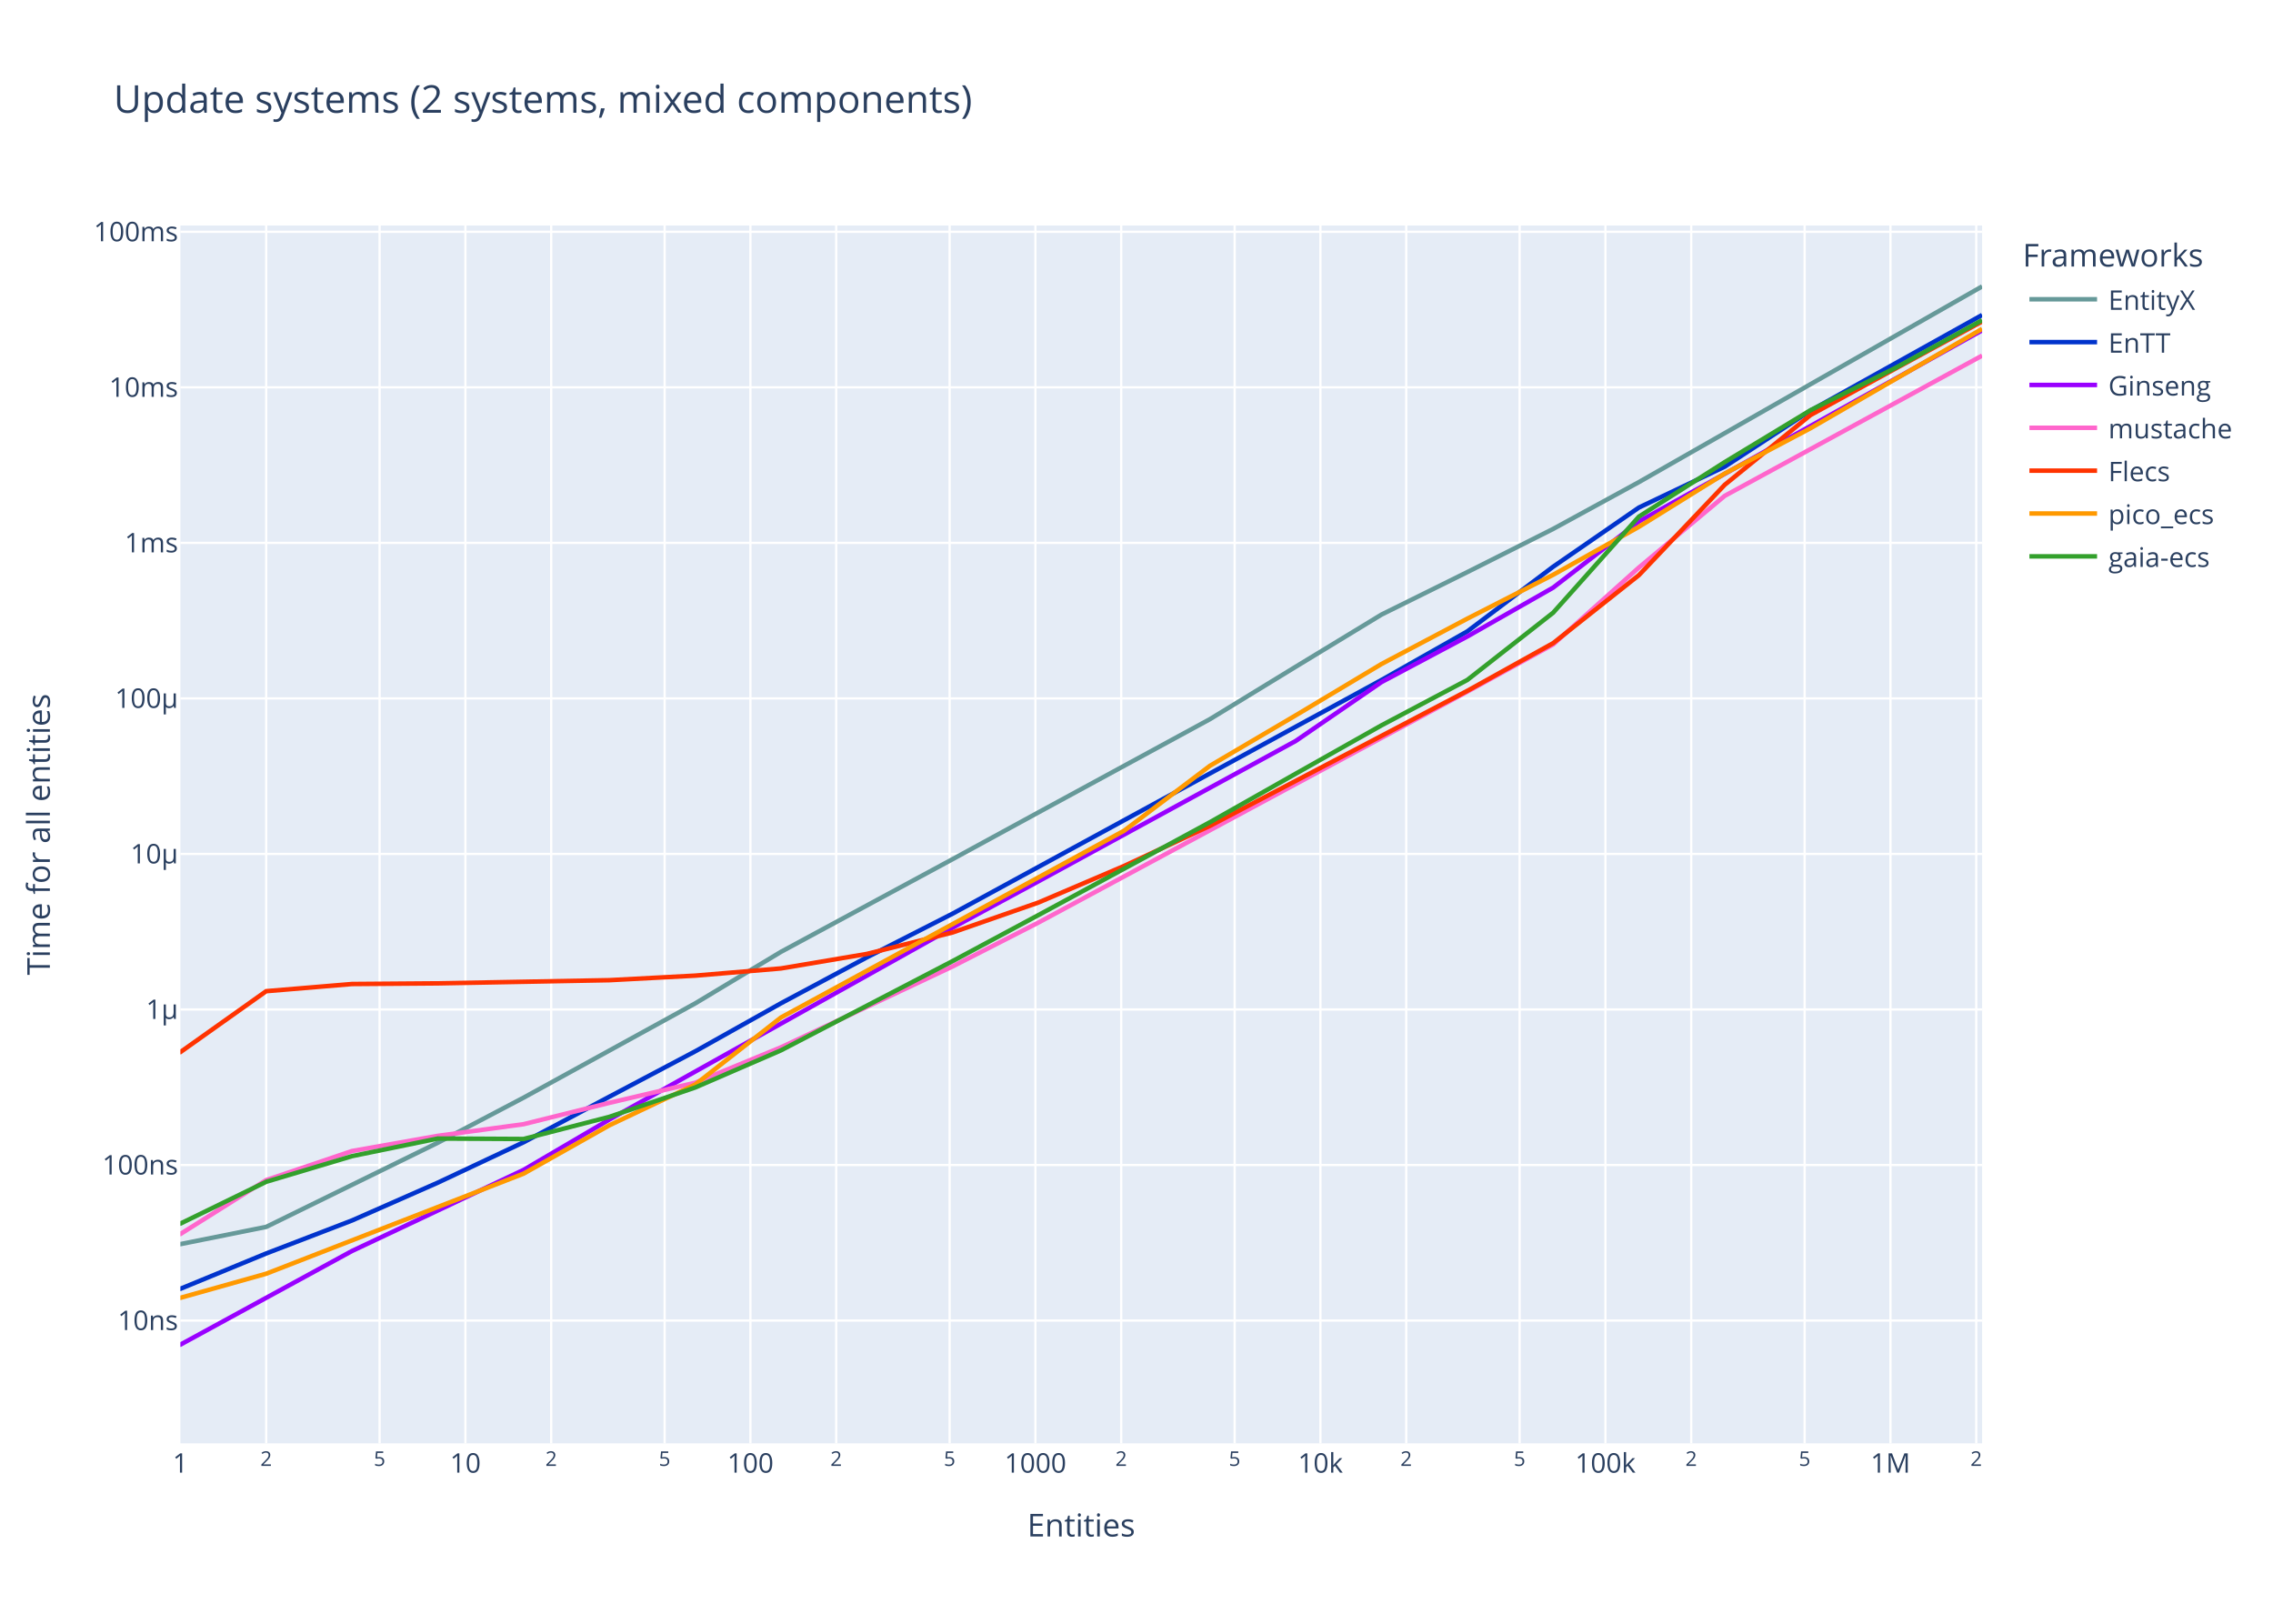
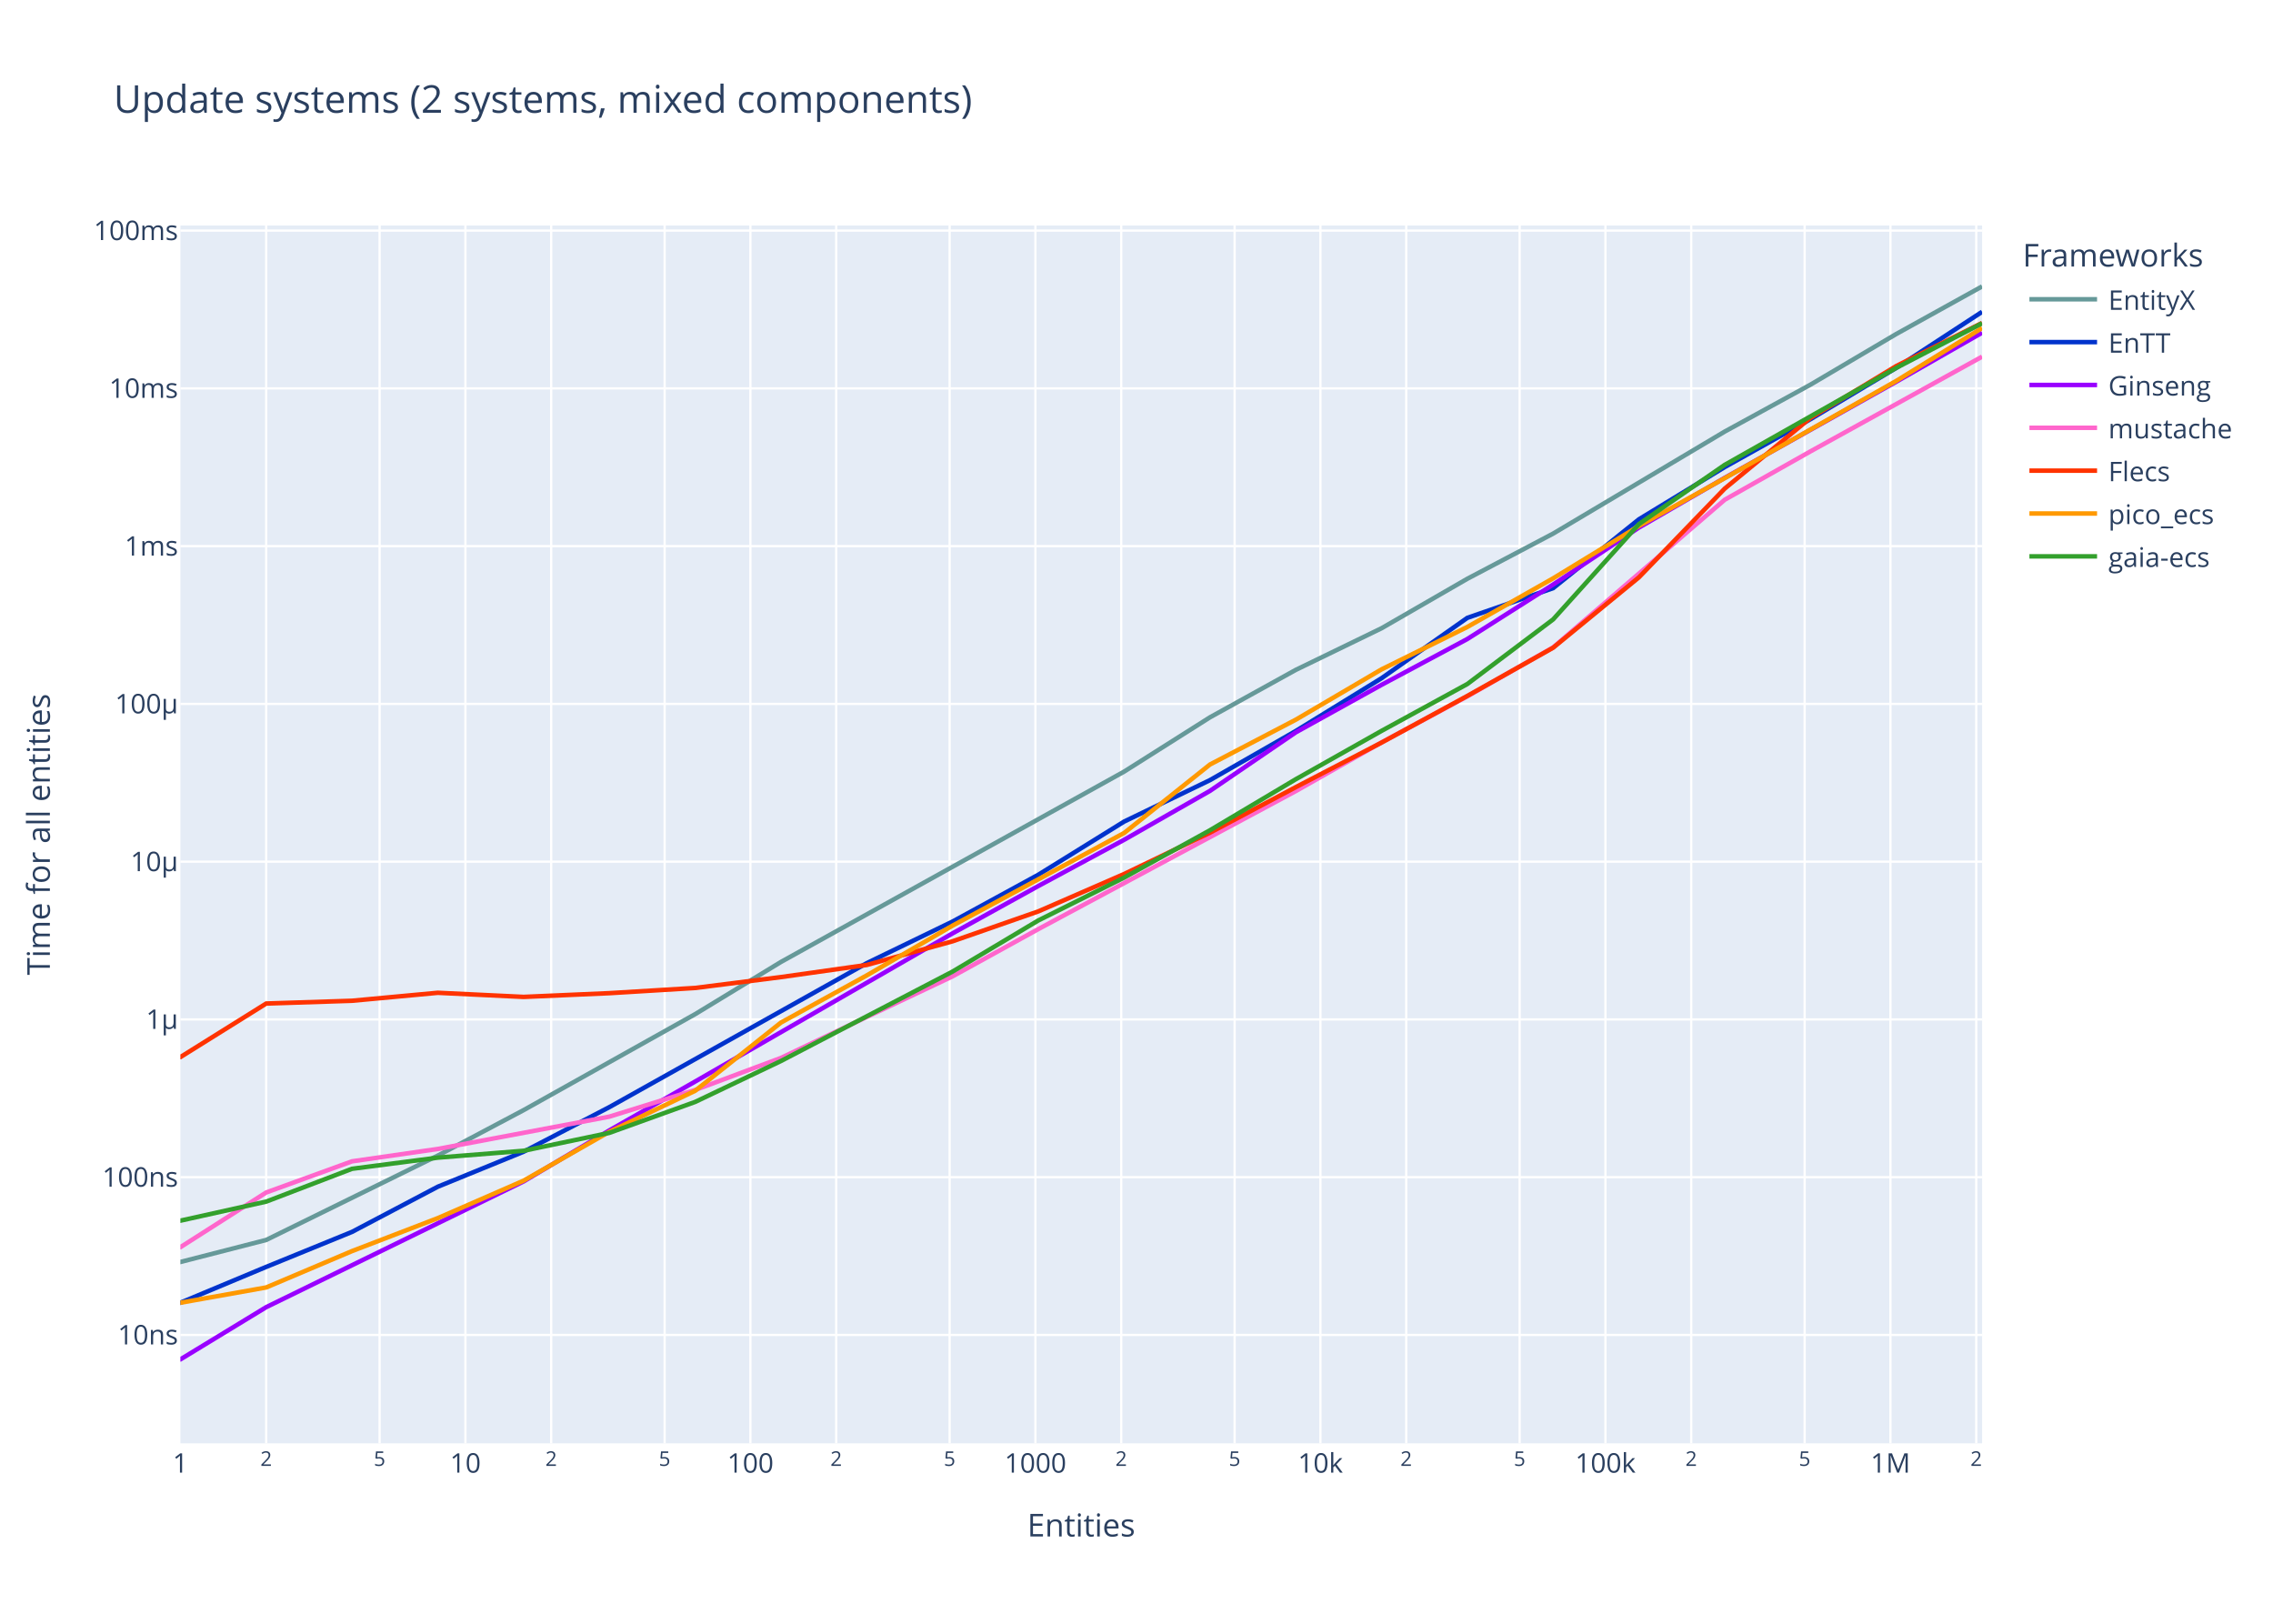
<svg xmlns="http://www.w3.org/2000/svg" class="main-svg" width="1008" height="720" style="" viewBox="0 0 1008 720">
  <rect x="0" y="0" width="1008" height="720" style="fill: rgb(255, 255, 255); fill-opacity: 1;" />
-   <defs id="defs-78e700">
+   <defs id="defs-578d9b">
    <g class="clips">
-       <clipPath id="clip78e700xyplot" class="plotclip">
+       <clipPath id="clip578d9bxyplot" class="plotclip">
        <rect width="799" height="540" />
      </clipPath>
-       <clipPath class="axesclip" id="clip78e700x">
+       <clipPath class="axesclip" id="clip578d9bx">
        <rect x="80" y="0" width="799" height="720" />
      </clipPath>
-       <clipPath class="axesclip" id="clip78e700y">
+       <clipPath class="axesclip" id="clip578d9by">
        <rect x="0" y="100" width="1008" height="540" />
      </clipPath>
-       <clipPath class="axesclip" id="clip78e700xy">
+       <clipPath class="axesclip" id="clip578d9bxy">
        <rect x="80" y="100" width="799" height="540" />
      </clipPath>
    </g>
    <g class="gradients" />
    <g class="patterns" />
  </defs>
  <g class="bglayer">
    <rect class="bg" x="80" y="100" width="799" height="540" style="fill: rgb(229, 236, 246); fill-opacity: 1; stroke-width: 0;" />
  </g>
  <g class="layer-below">
    <g class="imagelayer" />
    <g class="shapelayer" />
  </g>
  <g class="cartesianlayer">
    <g class="subplot xy">
      <g class="layer-subplot">
        <g class="shapelayer" />
        <g class="imagelayer" />
      </g>
      <g class="minor-gridlayer">
        <g class="x" />
        <g class="y" />
      </g>
      <g class="gridlayer">
        <g class="x">
          <path class="xgrid crisp" transform="translate(118.05,0)" d="M0,100v540" style="stroke: rgb(255, 255, 255); stroke-opacity: 1; stroke-width: 1px;" />
          <path class="xgrid crisp" transform="translate(168.34,0)" d="M0,100v540" style="stroke: rgb(255, 255, 255); stroke-opacity: 1; stroke-width: 1px;" />
          <path class="xgrid crisp" transform="translate(206.39,0)" d="M0,100v540" style="stroke: rgb(255, 255, 255); stroke-opacity: 1; stroke-width: 1px;" />
          <path class="xgrid crisp" transform="translate(244.44,0)" d="M0,100v540" style="stroke: rgb(255, 255, 255); stroke-opacity: 1; stroke-width: 1px;" />
          <path class="xgrid crisp" transform="translate(294.74,0)" d="M0,100v540" style="stroke: rgb(255, 255, 255); stroke-opacity: 1; stroke-width: 1px;" />
          <path class="xgrid crisp" transform="translate(332.78,0)" d="M0,100v540" style="stroke: rgb(255, 255, 255); stroke-opacity: 1; stroke-width: 1px;" />
          <path class="xgrid crisp" transform="translate(370.83,0)" d="M0,100v540" style="stroke: rgb(255, 255, 255); stroke-opacity: 1; stroke-width: 1px;" />
          <path class="xgrid crisp" transform="translate(421.13,0)" d="M0,100v540" style="stroke: rgb(255, 255, 255); stroke-opacity: 1; stroke-width: 1px;" />
          <path class="xgrid crisp" transform="translate(459.17,0)" d="M0,100v540" style="stroke: rgb(255, 255, 255); stroke-opacity: 1; stroke-width: 1px;" />
          <path class="xgrid crisp" transform="translate(497.22,0)" d="M0,100v540" style="stroke: rgb(255, 255, 255); stroke-opacity: 1; stroke-width: 1px;" />
          <path class="xgrid crisp" transform="translate(547.52,0)" d="M0,100v540" style="stroke: rgb(255, 255, 255); stroke-opacity: 1; stroke-width: 1px;" />
          <path class="xgrid crisp" transform="translate(585.57,0)" d="M0,100v540" style="stroke: rgb(255, 255, 255); stroke-opacity: 1; stroke-width: 1px;" />
          <path class="xgrid crisp" transform="translate(623.61,0)" d="M0,100v540" style="stroke: rgb(255, 255, 255); stroke-opacity: 1; stroke-width: 1px;" />
          <path class="xgrid crisp" transform="translate(673.91,0)" d="M0,100v540" style="stroke: rgb(255, 255, 255); stroke-opacity: 1; stroke-width: 1px;" />
          <path class="xgrid crisp" transform="translate(711.96,0)" d="M0,100v540" style="stroke: rgb(255, 255, 255); stroke-opacity: 1; stroke-width: 1px;" />
          <path class="xgrid crisp" transform="translate(750,0)" d="M0,100v540" style="stroke: rgb(255, 255, 255); stroke-opacity: 1; stroke-width: 1px;" />
          <path class="xgrid crisp" transform="translate(800.3,0)" d="M0,100v540" style="stroke: rgb(255, 255, 255); stroke-opacity: 1; stroke-width: 1px;" />
          <path class="xgrid crisp" transform="translate(838.35,0)" d="M0,100v540" style="stroke: rgb(255, 255, 255); stroke-opacity: 1; stroke-width: 1px;" />
          <path class="xgrid crisp" transform="translate(876.4,0)" d="M0,100v540" style="stroke: rgb(255, 255, 255); stroke-opacity: 1; stroke-width: 1px;" />
        </g>
        <g class="y">
-           <path class="ygrid crisp" transform="translate(0,585.56)" d="M80,0h799" style="stroke: rgb(255, 255, 255); stroke-opacity: 1; stroke-width: 1px;" />
-           <path class="ygrid crisp" transform="translate(0,516.59)" d="M80,0h799" style="stroke: rgb(255, 255, 255); stroke-opacity: 1; stroke-width: 1px;" />
-           <path class="ygrid crisp" transform="translate(0,447.62)" d="M80,0h799" style="stroke: rgb(255, 255, 255); stroke-opacity: 1; stroke-width: 1px;" />
-           <path class="ygrid crisp" transform="translate(0,378.65)" d="M80,0h799" style="stroke: rgb(255, 255, 255); stroke-opacity: 1; stroke-width: 1px;" />
-           <path class="ygrid crisp" transform="translate(0,309.69)" d="M80,0h799" style="stroke: rgb(255, 255, 255); stroke-opacity: 1; stroke-width: 1px;" />
-           <path class="ygrid crisp" transform="translate(0,240.72)" d="M80,0h799" style="stroke: rgb(255, 255, 255); stroke-opacity: 1; stroke-width: 1px;" />
-           <path class="ygrid crisp" transform="translate(0,171.75)" d="M80,0h799" style="stroke: rgb(255, 255, 255); stroke-opacity: 1; stroke-width: 1px;" />
-           <path class="ygrid crisp" transform="translate(0,102.79)" d="M80,0h799" style="stroke: rgb(255, 255, 255); stroke-opacity: 1; stroke-width: 1px;" />
+           <path class="ygrid crisp" transform="translate(0,591.94)" d="M80,0h799" style="stroke: rgb(255, 255, 255); stroke-opacity: 1; stroke-width: 1px;" />
+           <path class="ygrid crisp" transform="translate(0,521.99)" d="M80,0h799" style="stroke: rgb(255, 255, 255); stroke-opacity: 1; stroke-width: 1px;" />
+           <path class="ygrid crisp" transform="translate(0,452.03)" d="M80,0h799" style="stroke: rgb(255, 255, 255); stroke-opacity: 1; stroke-width: 1px;" />
+           <path class="ygrid crisp" transform="translate(0,382.08)" d="M80,0h799" style="stroke: rgb(255, 255, 255); stroke-opacity: 1; stroke-width: 1px;" />
+           <path class="ygrid crisp" transform="translate(0,312.12)" d="M80,0h799" style="stroke: rgb(255, 255, 255); stroke-opacity: 1; stroke-width: 1px;" />
+           <path class="ygrid crisp" transform="translate(0,242.16)" d="M80,0h799" style="stroke: rgb(255, 255, 255); stroke-opacity: 1; stroke-width: 1px;" />
+           <path class="ygrid crisp" transform="translate(0,172.21)" d="M80,0h799" style="stroke: rgb(255, 255, 255); stroke-opacity: 1; stroke-width: 1px;" />
+           <path class="ygrid crisp" transform="translate(0,102.25)" d="M80,0h799" style="stroke: rgb(255, 255, 255); stroke-opacity: 1; stroke-width: 1px;" />
        </g>
      </g>
      <g class="zerolinelayer" />
      <g class="layer-between">
        <g class="shapelayer" />
        <g class="imagelayer" />
      </g>
      <path class="xlines-below" />
      <path class="ylines-below" />
      <g class="overlines-below" />
      <g class="xaxislayer-below" />
      <g class="yaxislayer-below" />
      <g class="overaxes-below" />
-       <g class="plot" transform="translate(80,100)" clip-path="url(#clip78e700xyplot)">
-         <g class="scatterlayer mlayer">
-           <g class="trace scatter trace8444b3" style="stroke-miterlimit: 2; opacity: 1;">
-             <g class="fills" />
-             <g class="errorbars" />
-             <g class="lines">
-               <path class="js-line" d="M-15980,453.66L-15980,451.674L0,451.67L38.05,444.03L114.14,406.72L152.19,386.73L228.29,344.93L266.33,322.07L342.43,280.98L380.48,260.24L456.57,218.89L494.62,195.64L532.67,172.51L570.71,153.68L608.76,134.54L646.81,113.77L722.9,70.37L760.95,48.68L799,27" style="vector-effect: none; fill: none; stroke: rgb(102, 153, 153); stroke-opacity: 1; stroke-width: 2px; opacity: 1;" />
-             </g>
-             <g class="points" />
-             <g class="text" />
-           </g>
-           <g class="trace scatter tracef153b5" style="stroke-miterlimit: 2; opacity: 1;">
-             <g class="fills" />
-             <g class="errorbars" />
-             <g class="lines">
-               <path class="js-line" d="M-15980,471.48L0,471.48L38.05,455.81L76.1,441.18L114.14,424.42L152.19,406.51L190.24,386.29L228.29,366.19L266.33,344.88L304.38,324.53L342.43,305.14L532.67,201.51L570.71,179.97L608.76,151.3L646.81,125.05L684.86,106.93L722.9,82.08L799,39.68" style="vector-effect: none; fill: none; stroke: rgb(0, 51, 204); stroke-opacity: 1; stroke-width: 2px; opacity: 1;" />
-             </g>
-             <g class="points" />
-             <g class="text" />
-           </g>
-           <g class="trace scatter tracefb3ae1" style="stroke-miterlimit: 2; opacity: 1;">
-             <g class="fills" />
-             <g class="errorbars" />
-             <g class="lines">
-               <path class="js-line" d="M-15980,513L-15980,496.275L0,496.24L38.05,475.48L76.1,454.72L114.14,436.76L152.19,418.76L190.24,396.43L342.43,311.36L380.48,290.81L494.62,228.55L532.67,202.44L570.71,182.23L608.76,160.57L646.81,131.24L684.86,110.1L799,46.48" style="vector-effect: none; fill: none; stroke: rgb(153, 0, 255); stroke-opacity: 1; stroke-width: 2px; opacity: 1;" />
-             </g>
-             <g class="points" />
-             <g class="text" />
-           </g>
-           <g class="trace scatter tracec31829" style="stroke-miterlimit: 2; opacity: 1;">
-             <g class="fills" />
-             <g class="errorbars" />
-             <g class="lines">
-               <path class="js-line" d="M-15980,475.48L-15980,447.25L0,447.19L38.05,423.27L76.1,410.39L114.14,403.66L152.19,398.49L190.24,389.02L228.29,380.11L266.33,364.41L342.43,328.55L380.48,309.1L570.71,206.69L608.76,185.77L646.81,151.64L684.86,119.87L799,57.69" style="vector-effect: none; fill: none; stroke: rgb(255, 102, 204); stroke-opacity: 1; stroke-width: 2px; opacity: 1;" />
-             </g>
-             <g class="points" />
-             <g class="text" />
-           </g>
-           <g class="trace scatter tracec1198f" style="stroke-miterlimit: 2; opacity: 1;">
-             <g class="fills" />
-             <g class="errorbars" />
-             <g class="lines">
-               <path class="js-line" d="M-15980,366.64L-15980,366.52L0,366.52L38.05,339.51L76.1,336.33L114.14,336.04L190.24,334.63L228.29,332.62L266.33,329.42L304.38,323L342.43,313.48L380.48,300.21L418.52,283.98L456.57,266.21L570.71,206.33L608.76,185.19L646.81,155.03L684.86,114.97L722.9,84.04L760.95,63.23L799,42.55" style="vector-effect: none; fill: none; stroke: rgb(255, 51, 0); stroke-opacity: 1; stroke-width: 2px; opacity: 1;" />
-             </g>
-             <g class="points" />
-             <g class="text" />
-           </g>
-           <g class="trace scatter traced579bd" style="stroke-miterlimit: 2; opacity: 1;">
-             <g class="fills" />
-             <g class="errorbars" />
-             <g class="lines">
-               <path class="js-line" d="M-15980,475.48L0,475.48L38.05,464.79L152.19,420.42L190.24,398.98L228.29,380.92L266.33,351.18L380.48,289.07L418.52,268.34L456.57,239.57L494.62,217.19L532.67,194.42L570.71,174.32L608.76,154.88L646.81,133.6L684.86,109.98L722.9,89.89L799,45.83" style="vector-effect: none; fill: none; stroke: rgb(255, 153, 0); stroke-opacity: 1; stroke-width: 2px; opacity: 1;" />
-             </g>
-             <g class="points" />
-             <g class="text" />
-           </g>
-           <g class="trace scatter traced7e86d" style="stroke-miterlimit: 2; opacity: 1;">
-             <g class="fills" />
-             <g class="errorbars" />
-             <g class="lines">
-               <path class="js-line" d="M-15980,454.72L-15980,442.596L0,442.57L38.05,424.03L76.1,412.66L114.14,404.85L152.19,405.05L190.24,395.23L228.29,382.22L266.33,365.75L342.43,326.18L380.48,305.78L456.57,264.58L494.62,243.06L532.67,221.62L570.71,201.5L608.76,171.69L646.81,129.07L684.86,104.91L722.9,81.89L760.95,62.94L799,41.98" style="vector-effect: none; fill: none; stroke: rgb(51, 160, 44); stroke-opacity: 1; stroke-width: 2px; opacity: 1;" />
-             </g>
-             <g class="points" />
-             <g class="text" />
-           </g>
-         </g>
-       </g>
-       <g class="overplot" />
+       <g class="overplot">
+         <g class="xy" transform="translate(80,100)" clip-path="url(#clip578d9bxyplot)">
+           <g class="scatterlayer mlayer">
+             <g class="trace scatter trace0742bd" style="stroke-miterlimit: 2; opacity: 1;">
+               <g class="fills" />
+               <g class="errorbars" />
+               <g class="lines">
+                 <path class="js-line" d="M-15980,461.77L-15980,459.595L0,459.59L38.05,449.82L114.14,412.42L152.19,392.26L228.29,349.69L266.33,326.55L418.52,242.14L456.57,218.08L494.62,197.05L532.67,178.58L570.71,156.64L608.76,136.61L684.86,91.37L722.9,70.56L760.95,48.09L799,27" style="vector-effect: none; fill: none; stroke: rgb(102, 153, 153); stroke-opacity: 1; stroke-width: 2px; opacity: 1;" />
+               </g>
+               <g class="points" />
+               <g class="text" />
+             </g>
+             <g class="trace scatter trace4393a7" style="stroke-miterlimit: 2; opacity: 1;">
+               <g class="fills" />
+               <g class="errorbars" />
+               <g class="lines">
+                 <path class="js-line" d="M-15980,475.82L-15980,477.656L0,477.66L38.05,461.77L76.1,446.25L114.14,426.22L152.19,410.7L190.24,390.92L304.38,327.08L342.43,308.64L380.48,287.87L418.52,264.3L456.57,245.93L494.62,224.15L532.67,200.74L570.71,173.97L608.76,160.8L646.81,130.27L684.86,107.11L722.9,85.87L760.95,63.11L799,38.27" style="vector-effect: none; fill: none; stroke: rgb(0, 51, 204); stroke-opacity: 1; stroke-width: 2px; opacity: 1;" />
+               </g>
+               <g class="points" />
+               <g class="text" />
+             </g>
+             <g class="trace scatter trace0ace28" style="stroke-miterlimit: 2; opacity: 1;">
+               <g class="fills" />
+               <g class="errorbars" />
+               <g class="lines">
+                 <path class="js-line" d="M-15980,513L-15980,502.802L0,502.78L38.05,479.62L114.14,442.44L152.19,423.87L190.24,401.23L228.29,379.57L342.43,313.87L380.48,292.86L418.52,272.38L456.57,250.7L494.62,224.75L532.67,203.67L570.71,183.35L608.76,159.21L646.81,133.93L684.86,111.9L760.95,69.25L799,47.51" style="vector-effect: none; fill: none; stroke: rgb(153, 0, 255); stroke-opacity: 1; stroke-width: 2px; opacity: 1;" />
+               </g>
+               <g class="points" />
+               <g class="text" />
+             </g>
+             <g class="trace scatter trace4df452" style="stroke-miterlimit: 2; opacity: 1;">
+               <g class="fills" />
+               <g class="errorbars" />
+               <g class="lines">
+                 <path class="js-line" d="M-15980,481.72L-15980,453.09L0,453.03L38.05,428.77L76.1,414.96L114.14,409.47L190.24,395.14L228.29,383.32L266.33,369.11L304.38,350.93L342.43,332.93L380.48,311.97L494.62,250.79L532.67,229.21L570.71,208.78L608.76,187.07L684.86,121.6L722.9,100.14L799,58.15" style="vector-effect: none; fill: none; stroke: rgb(255, 102, 204); stroke-opacity: 1; stroke-width: 2px; opacity: 1;" />
+               </g>
+               <g class="points" />
+               <g class="text" />
+             </g>
+             <g class="trace scatter trace8c89d2" style="stroke-miterlimit: 2; opacity: 1;">
+               <g class="fills" />
+               <g class="errorbars" />
+               <g class="lines">
+                 <path class="js-line" d="M-15980,368.79L-15980,368.74L0,368.74L38.05,344.99L76.1,343.76L114.14,340.22L152.19,342.05L190.24,340.39L228.29,338.08L266.33,333.26L304.38,327.88L342.43,317.39L380.48,304.12L418.52,287.55L456.57,269.24L494.62,249.04L532.67,229.28L570.71,208.59L608.76,187.21L646.81,156L684.86,116.65L722.9,85.3L760.95,62.3L799,43.2" style="vector-effect: none; fill: none; stroke: rgb(255, 51, 0); stroke-opacity: 1; stroke-width: 2px; opacity: 1;" />
+               </g>
+               <g class="points" />
+               <g class="text" />
+             </g>
+             <g class="trace scatter trace98ba29" style="stroke-miterlimit: 2; opacity: 1;">
+               <g class="fills" />
+               <g class="errorbars" />
+               <g class="lines">
+                 <path class="js-line" d="M-15980,479.62L-15980,477.664L0,477.66L38.05,470.88L76.1,454.76L114.14,440.15L152.19,423.54L190.24,401.85L228.29,383.67L266.33,353.43L304.38,332.51L342.43,310.44L418.52,269.36L456.57,239.01L494.62,219.14L532.67,196.81L570.71,178.01L608.76,156.45L646.81,133.25L684.86,112.02L760.95,68.89L799,45.44" style="vector-effect: none; fill: none; stroke: rgb(255, 153, 0); stroke-opacity: 1; stroke-width: 2px; opacity: 1;" />
+               </g>
+               <g class="points" />
+               <g class="text" />
+             </g>
+             <g class="trace scatter trace394e1b" style="stroke-miterlimit: 2; opacity: 1;">
+               <g class="fills" />
+               <g class="errorbars" />
+               <g class="lines">
+                 <path class="js-line" d="M-15980,454.76L-15980,441.298L0,441.27L38.05,432.82L76.1,418.27L114.14,413.32L152.19,410.28L190.24,402.33L228.29,388.61L266.33,370.47L342.43,330.82L380.48,308.13L418.52,289.14L456.57,268.16L494.62,245.54L532.67,224.09L570.71,203.31L608.76,174.66L646.81,132.39L684.86,106.13L760.95,63.11L799,43.34" style="vector-effect: none; fill: none; stroke: rgb(51, 160, 44); stroke-opacity: 1; stroke-width: 2px; opacity: 1;" />
+               </g>
+               <g class="points" />
+               <g class="text" />
+             </g>
+           </g>
+         </g>
+       </g>
      <path class="xlines-above crisp" d="M0,0" style="fill: none;" />
      <path class="ylines-above crisp" d="M0,0" style="fill: none;" />
      <g class="overlines-above" />
      <g class="xaxislayer-above">
        <g class="xtick">
          <text text-anchor="middle" x="0" y="653" transform="translate(80,0)" style="font-family: 'Open Sans', verdana, arial, sans-serif; font-size: 12px; fill: rgb(42, 63, 95); fill-opacity: 1; white-space: pre; opacity: 1;">1</text>
        </g>
        <g class="xtick">
          <text text-anchor="middle" x="0" y="650" style="font-family: 'Open Sans', verdana, arial, sans-serif; font-size: 9px; fill: rgb(42, 63, 95); fill-opacity: 1; white-space: pre; opacity: 1;" transform="translate(118.05,0)">2</text>
        </g>
        <g class="xtick">
          <text text-anchor="middle" x="0" y="650" style="font-family: 'Open Sans', verdana, arial, sans-serif; font-size: 9px; fill: rgb(42, 63, 95); fill-opacity: 1; white-space: pre; opacity: 1;" transform="translate(168.34,0)">5</text>
        </g>
        <g class="xtick">
          <text text-anchor="middle" x="0" y="653" style="font-family: 'Open Sans', verdana, arial, sans-serif; font-size: 12px; fill: rgb(42, 63, 95); fill-opacity: 1; white-space: pre; opacity: 1;" transform="translate(206.39,0)">10</text>
        </g>
        <g class="xtick">
          <text text-anchor="middle" x="0" y="650" style="font-family: 'Open Sans', verdana, arial, sans-serif; font-size: 9px; fill: rgb(42, 63, 95); fill-opacity: 1; white-space: pre; opacity: 1;" transform="translate(244.44,0)">2</text>
        </g>
        <g class="xtick">
          <text text-anchor="middle" x="0" y="650" style="font-family: 'Open Sans', verdana, arial, sans-serif; font-size: 9px; fill: rgb(42, 63, 95); fill-opacity: 1; white-space: pre; opacity: 1;" transform="translate(294.74,0)">5</text>
        </g>
        <g class="xtick">
          <text text-anchor="middle" x="0" y="653" style="font-family: 'Open Sans', verdana, arial, sans-serif; font-size: 12px; fill: rgb(42, 63, 95); fill-opacity: 1; white-space: pre; opacity: 1;" transform="translate(332.78,0)">100</text>
        </g>
        <g class="xtick">
          <text text-anchor="middle" x="0" y="650" style="font-family: 'Open Sans', verdana, arial, sans-serif; font-size: 9px; fill: rgb(42, 63, 95); fill-opacity: 1; white-space: pre; opacity: 1;" transform="translate(370.83,0)">2</text>
        </g>
        <g class="xtick">
          <text text-anchor="middle" x="0" y="650" style="font-family: 'Open Sans', verdana, arial, sans-serif; font-size: 9px; fill: rgb(42, 63, 95); fill-opacity: 1; white-space: pre; opacity: 1;" transform="translate(421.13,0)">5</text>
        </g>
        <g class="xtick">
          <text text-anchor="middle" x="0" y="653" style="font-family: 'Open Sans', verdana, arial, sans-serif; font-size: 12px; fill: rgb(42, 63, 95); fill-opacity: 1; white-space: pre; opacity: 1;" transform="translate(459.17,0)">1000</text>
        </g>
        <g class="xtick">
          <text text-anchor="middle" x="0" y="650" style="font-family: 'Open Sans', verdana, arial, sans-serif; font-size: 9px; fill: rgb(42, 63, 95); fill-opacity: 1; white-space: pre; opacity: 1;" transform="translate(497.22,0)">2</text>
        </g>
        <g class="xtick">
          <text text-anchor="middle" x="0" y="650" style="font-family: 'Open Sans', verdana, arial, sans-serif; font-size: 9px; fill: rgb(42, 63, 95); fill-opacity: 1; white-space: pre; opacity: 1;" transform="translate(547.52,0)">5</text>
        </g>
        <g class="xtick">
          <text text-anchor="middle" x="0" y="653" style="font-family: 'Open Sans', verdana, arial, sans-serif; font-size: 12px; fill: rgb(42, 63, 95); fill-opacity: 1; white-space: pre; opacity: 1;" transform="translate(585.57,0)">10k</text>
        </g>
        <g class="xtick">
          <text text-anchor="middle" x="0" y="650" style="font-family: 'Open Sans', verdana, arial, sans-serif; font-size: 9px; fill: rgb(42, 63, 95); fill-opacity: 1; white-space: pre; opacity: 1;" transform="translate(623.61,0)">2</text>
        </g>
        <g class="xtick">
          <text text-anchor="middle" x="0" y="650" style="font-family: 'Open Sans', verdana, arial, sans-serif; font-size: 9px; fill: rgb(42, 63, 95); fill-opacity: 1; white-space: pre; opacity: 1;" transform="translate(673.91,0)">5</text>
        </g>
        <g class="xtick">
          <text text-anchor="middle" x="0" y="653" style="font-family: 'Open Sans', verdana, arial, sans-serif; font-size: 12px; fill: rgb(42, 63, 95); fill-opacity: 1; white-space: pre; opacity: 1;" transform="translate(711.96,0)">100k</text>
        </g>
        <g class="xtick">
          <text text-anchor="middle" x="0" y="650" style="font-family: 'Open Sans', verdana, arial, sans-serif; font-size: 9px; fill: rgb(42, 63, 95); fill-opacity: 1; white-space: pre; opacity: 1;" transform="translate(750,0)">2</text>
        </g>
        <g class="xtick">
          <text text-anchor="middle" x="0" y="650" style="font-family: 'Open Sans', verdana, arial, sans-serif; font-size: 9px; fill: rgb(42, 63, 95); fill-opacity: 1; white-space: pre; opacity: 1;" transform="translate(800.3,0)">5</text>
        </g>
        <g class="xtick">
          <text text-anchor="middle" x="0" y="653" style="font-family: 'Open Sans', verdana, arial, sans-serif; font-size: 12px; fill: rgb(42, 63, 95); fill-opacity: 1; white-space: pre; opacity: 1;" transform="translate(838.35,0)">1M</text>
        </g>
        <g class="xtick">
          <text text-anchor="middle" x="0" y="650" style="font-family: 'Open Sans', verdana, arial, sans-serif; font-size: 9px; fill: rgb(42, 63, 95); fill-opacity: 1; white-space: pre; opacity: 1;" transform="translate(876.4,0)">2</text>
        </g>
      </g>
      <g class="yaxislayer-above">
        <g class="ytick">
-           <text text-anchor="end" x="79" y="4.2" transform="translate(0,585.56)" style="font-family: 'Open Sans', verdana, arial, sans-serif; font-size: 12px; fill: rgb(42, 63, 95); fill-opacity: 1; white-space: pre; opacity: 1;">10ns</text>
-         </g>
-         <g class="ytick">
-           <text text-anchor="end" x="79" y="4.2" style="font-family: 'Open Sans', verdana, arial, sans-serif; font-size: 12px; fill: rgb(42, 63, 95); fill-opacity: 1; white-space: pre; opacity: 1;" transform="translate(0,516.59)">100ns</text>
-         </g>
-         <g class="ytick">
-           <text text-anchor="end" x="79" y="4.2" style="font-family: 'Open Sans', verdana, arial, sans-serif; font-size: 12px; fill: rgb(42, 63, 95); fill-opacity: 1; white-space: pre; opacity: 1;" transform="translate(0,447.62)">1µ</text>
-         </g>
-         <g class="ytick">
-           <text text-anchor="end" x="79" y="4.2" style="font-family: 'Open Sans', verdana, arial, sans-serif; font-size: 12px; fill: rgb(42, 63, 95); fill-opacity: 1; white-space: pre; opacity: 1;" transform="translate(0,378.65)">10µ</text>
-         </g>
-         <g class="ytick">
-           <text text-anchor="end" x="79" y="4.2" style="font-family: 'Open Sans', verdana, arial, sans-serif; font-size: 12px; fill: rgb(42, 63, 95); fill-opacity: 1; white-space: pre; opacity: 1;" transform="translate(0,309.69)">100µ</text>
-         </g>
-         <g class="ytick">
-           <text text-anchor="end" x="79" y="4.2" style="font-family: 'Open Sans', verdana, arial, sans-serif; font-size: 12px; fill: rgb(42, 63, 95); fill-opacity: 1; white-space: pre; opacity: 1;" transform="translate(0,240.72)">1ms</text>
-         </g>
-         <g class="ytick">
-           <text text-anchor="end" x="79" y="4.2" style="font-family: 'Open Sans', verdana, arial, sans-serif; font-size: 12px; fill: rgb(42, 63, 95); fill-opacity: 1; white-space: pre; opacity: 1;" transform="translate(0,171.75)">10ms</text>
-         </g>
-         <g class="ytick">
-           <text text-anchor="end" x="79" y="4.2" style="font-family: 'Open Sans', verdana, arial, sans-serif; font-size: 12px; fill: rgb(42, 63, 95); fill-opacity: 1; white-space: pre; opacity: 1;" transform="translate(0,102.79)">100ms</text>
+           <text text-anchor="end" x="79" y="4.2" transform="translate(0,591.94)" style="font-family: 'Open Sans', verdana, arial, sans-serif; font-size: 12px; fill: rgb(42, 63, 95); fill-opacity: 1; white-space: pre; opacity: 1;">10ns</text>
+         </g>
+         <g class="ytick">
+           <text text-anchor="end" x="79" y="4.2" style="font-family: 'Open Sans', verdana, arial, sans-serif; font-size: 12px; fill: rgb(42, 63, 95); fill-opacity: 1; white-space: pre; opacity: 1;" transform="translate(0,521.99)">100ns</text>
+         </g>
+         <g class="ytick">
+           <text text-anchor="end" x="79" y="4.2" style="font-family: 'Open Sans', verdana, arial, sans-serif; font-size: 12px; fill: rgb(42, 63, 95); fill-opacity: 1; white-space: pre; opacity: 1;" transform="translate(0,452.03)">1µ</text>
+         </g>
+         <g class="ytick">
+           <text text-anchor="end" x="79" y="4.2" style="font-family: 'Open Sans', verdana, arial, sans-serif; font-size: 12px; fill: rgb(42, 63, 95); fill-opacity: 1; white-space: pre; opacity: 1;" transform="translate(0,382.08)">10µ</text>
+         </g>
+         <g class="ytick">
+           <text text-anchor="end" x="79" y="4.2" style="font-family: 'Open Sans', verdana, arial, sans-serif; font-size: 12px; fill: rgb(42, 63, 95); fill-opacity: 1; white-space: pre; opacity: 1;" transform="translate(0,312.12)">100µ</text>
+         </g>
+         <g class="ytick">
+           <text text-anchor="end" x="79" y="4.2" style="font-family: 'Open Sans', verdana, arial, sans-serif; font-size: 12px; fill: rgb(42, 63, 95); fill-opacity: 1; white-space: pre; opacity: 1;" transform="translate(0,242.16)">1ms</text>
+         </g>
+         <g class="ytick">
+           <text text-anchor="end" x="79" y="4.2" style="font-family: 'Open Sans', verdana, arial, sans-serif; font-size: 12px; fill: rgb(42, 63, 95); fill-opacity: 1; white-space: pre; opacity: 1;" transform="translate(0,172.21)">10ms</text>
+         </g>
+         <g class="ytick">
+           <text text-anchor="end" x="79" y="4.2" style="font-family: 'Open Sans', verdana, arial, sans-serif; font-size: 12px; fill: rgb(42, 63, 95); fill-opacity: 1; white-space: pre; opacity: 1;" transform="translate(0,102.25)">100ms</text>
        </g>
      </g>
      <g class="overaxes-above" />
    </g>
  </g>
  <g class="polarlayer" />
  <g class="smithlayer" />
  <g class="ternarylayer" />
  <g class="geolayer" />
  <g class="funnelarealayer" />
  <g class="pielayer" />
  <g class="iciclelayer" />
  <g class="treemaplayer" />
  <g class="sunburstlayer" />
  <g class="glimages" />
-   <defs id="topdefs-78e700">
+   <defs id="topdefs-578d9b">
    <g class="clips" />
-     <clipPath id="legend78e700">
+     <clipPath id="legend578d9b">
      <rect width="101" height="162" x="0" y="0" />
    </clipPath>
  </defs>
  <g class="layer-above">
    <g class="imagelayer" />
    <g class="shapelayer" />
  </g>
  <g class="infolayer">
    <g class="legend" pointer-events="all" transform="translate(894.98,100)">
      <rect class="bg" shape-rendering="crispEdges" width="101" height="162" x="0" y="0" style="stroke: rgb(68, 68, 68); stroke-opacity: 1; fill: rgb(255, 255, 255); fill-opacity: 1; stroke-width: 0px;" />
-       <g class="scrollbox" transform="" clip-path="url(#legend78e700)">
+       <g class="scrollbox" transform="" clip-path="url(#legend578d9b)">
        <text class="legendtitletext" text-anchor="start" x="2" y="18.2" style="font-family: 'Open Sans', verdana, arial, sans-serif; font-size: 14px; fill: rgb(42, 63, 95); fill-opacity: 1; white-space: pre;">Frameworks</text>
        <g class="groups" transform="">
          <g class="traces" transform="translate(0,32.7)" style="opacity: 1;">
            <text class="legendtext" text-anchor="start" x="40" y="4.68" style="font-family: 'Open Sans', verdana, arial, sans-serif; font-size: 12px; fill: rgb(42, 63, 95); fill-opacity: 1; white-space: pre;">EntityX</text>
            <g class="layers" style="opacity: 1;">
              <g class="legendfill" />
              <g class="legendlines">
                <path class="js-line" d="M5,0h30" style="fill: none; stroke: rgb(102, 153, 153); stroke-opacity: 1; stroke-width: 2px;" />
              </g>
              <g class="legendsymbols">
                <g class="legendpoints" />
              </g>
            </g>
            <rect class="legendtoggle" x="0" y="-9.5" width="95.25" height="19" style="fill: rgb(0, 0, 0); fill-opacity: 0;" />
          </g>
        </g>
        <g class="groups" transform="">
          <g class="traces" transform="translate(0,51.7)" style="opacity: 1;">
            <text class="legendtext" text-anchor="start" x="40" y="4.68" style="font-family: 'Open Sans', verdana, arial, sans-serif; font-size: 12px; fill: rgb(42, 63, 95); fill-opacity: 1; white-space: pre;">EnTT</text>
            <g class="layers" style="opacity: 1;">
              <g class="legendfill" />
              <g class="legendlines">
                <path class="js-line" d="M5,0h30" style="fill: none; stroke: rgb(0, 51, 204); stroke-opacity: 1; stroke-width: 2px;" />
              </g>
              <g class="legendsymbols">
                <g class="legendpoints" />
              </g>
            </g>
            <rect class="legendtoggle" x="0" y="-9.5" width="95.25" height="19" style="fill: rgb(0, 0, 0); fill-opacity: 0;" />
          </g>
        </g>
        <g class="groups" transform="">
          <g class="traces" transform="translate(0,70.7)" style="opacity: 1;">
            <text class="legendtext" text-anchor="start" x="40" y="4.68" style="font-family: 'Open Sans', verdana, arial, sans-serif; font-size: 12px; fill: rgb(42, 63, 95); fill-opacity: 1; white-space: pre;">Ginseng</text>
            <g class="layers" style="opacity: 1;">
              <g class="legendfill" />
              <g class="legendlines">
                <path class="js-line" d="M5,0h30" style="fill: none; stroke: rgb(153, 0, 255); stroke-opacity: 1; stroke-width: 2px;" />
              </g>
              <g class="legendsymbols">
                <g class="legendpoints" />
              </g>
            </g>
            <rect class="legendtoggle" x="0" y="-9.5" width="95.25" height="19" style="fill: rgb(0, 0, 0); fill-opacity: 0;" />
          </g>
        </g>
        <g class="groups" transform="">
          <g class="traces" transform="translate(0,89.7)" style="opacity: 1;">
            <text class="legendtext" text-anchor="start" x="40" y="4.68" style="font-family: 'Open Sans', verdana, arial, sans-serif; font-size: 12px; fill: rgb(42, 63, 95); fill-opacity: 1; white-space: pre;">mustache</text>
            <g class="layers" style="opacity: 1;">
              <g class="legendfill" />
              <g class="legendlines">
                <path class="js-line" d="M5,0h30" style="fill: none; stroke: rgb(255, 102, 204); stroke-opacity: 1; stroke-width: 2px;" />
              </g>
              <g class="legendsymbols">
                <g class="legendpoints" />
              </g>
            </g>
            <rect class="legendtoggle" x="0" y="-9.5" width="95.25" height="19" style="fill: rgb(0, 0, 0); fill-opacity: 0;" />
          </g>
        </g>
        <g class="groups" transform="">
          <g class="traces" transform="translate(0,108.7)" style="opacity: 1;">
            <text class="legendtext" text-anchor="start" x="40" y="4.68" style="font-family: 'Open Sans', verdana, arial, sans-serif; font-size: 12px; fill: rgb(42, 63, 95); fill-opacity: 1; white-space: pre;">Flecs</text>
            <g class="layers" style="opacity: 1;">
              <g class="legendfill" />
              <g class="legendlines">
                <path class="js-line" d="M5,0h30" style="fill: none; stroke: rgb(255, 51, 0); stroke-opacity: 1; stroke-width: 2px;" />
              </g>
              <g class="legendsymbols">
                <g class="legendpoints" />
              </g>
            </g>
            <rect class="legendtoggle" x="0" y="-9.5" width="95.25" height="19" style="fill: rgb(0, 0, 0); fill-opacity: 0;" />
          </g>
        </g>
        <g class="groups" transform="">
          <g class="traces" transform="translate(0,127.7)" style="opacity: 1;">
            <text class="legendtext" text-anchor="start" x="40" y="4.68" style="font-family: 'Open Sans', verdana, arial, sans-serif; font-size: 12px; fill: rgb(42, 63, 95); fill-opacity: 1; white-space: pre;">pico_ecs</text>
            <g class="layers" style="opacity: 1;">
              <g class="legendfill" />
              <g class="legendlines">
                <path class="js-line" d="M5,0h30" style="fill: none; stroke: rgb(255, 153, 0); stroke-opacity: 1; stroke-width: 2px;" />
              </g>
              <g class="legendsymbols">
                <g class="legendpoints" />
              </g>
            </g>
            <rect class="legendtoggle" x="0" y="-9.5" width="95.25" height="19" style="fill: rgb(0, 0, 0); fill-opacity: 0;" />
          </g>
        </g>
        <g class="groups" transform="">
          <g class="traces" transform="translate(0,146.7)" style="opacity: 1;">
            <text class="legendtext" text-anchor="start" x="40" y="4.68" style="font-family: 'Open Sans', verdana, arial, sans-serif; font-size: 12px; fill: rgb(42, 63, 95); fill-opacity: 1; white-space: pre;">gaia-ecs</text>
            <g class="layers" style="opacity: 1;">
              <g class="legendfill" />
              <g class="legendlines">
                <path class="js-line" d="M5,0h30" style="fill: none; stroke: rgb(51, 160, 44); stroke-opacity: 1; stroke-width: 2px;" />
              </g>
              <g class="legendsymbols">
                <g class="legendpoints" />
              </g>
            </g>
            <rect class="legendtoggle" x="0" y="-9.5" width="95.25" height="19" style="fill: rgb(0, 0, 0); fill-opacity: 0;" />
          </g>
        </g>
      </g>
      <rect class="scrollbar" rx="20" ry="3" width="0" height="0" x="0" y="0" style="fill: rgb(128, 139, 164); fill-opacity: 1;" />
    </g>
    <g class="g-gtitle">
-       <text class="gtitle" x="50.4" y="50" text-anchor="start" dy="0em" style="font-family: 'Open Sans', verdana, arial, sans-serif; font-size: 17px; fill: rgb(42, 63, 95); opacity: 1; white-space: pre;">Update systems (2 systems, mixed components)</text>
+       <text class="gtitle" x="50.4" y="50" text-anchor="start" dy="0em" style="opacity: 1; font-family: 'Open Sans', verdana, arial, sans-serif; font-size: 17px; fill: rgb(42, 63, 95); fill-opacity: 1; white-space: pre;">Update systems (2 systems, mixed components)</text>
    </g>
    <g class="g-xtitle">
-       <text class="xtitle" x="479.5" y="681.3" text-anchor="middle" style="font-family: 'Open Sans', verdana, arial, sans-serif; font-size: 14px; fill: rgb(42, 63, 95); opacity: 1; white-space: pre;">Entities</text>
+       <text class="xtitle" x="479.5" y="681.3" text-anchor="middle" style="opacity: 1; font-family: 'Open Sans', verdana, arial, sans-serif; font-size: 14px; fill: rgb(42, 63, 95); fill-opacity: 1; white-space: pre;">Entities</text>
    </g>
    <g class="g-ytitle">
-       <text class="ytitle" transform="rotate(-90,22.11563,370)" x="22.116" y="370" text-anchor="middle" style="font-family: 'Open Sans', verdana, arial, sans-serif; font-size: 14px; fill: rgb(42, 63, 95); opacity: 1; white-space: pre;">Time for all entities</text>
+       <text class="ytitle" transform="rotate(-90,22.11563,370)" x="22.116" y="370" text-anchor="middle" style="opacity: 1; font-family: 'Open Sans', verdana, arial, sans-serif; font-size: 14px; fill: rgb(42, 63, 95); fill-opacity: 1; white-space: pre;">Time for all entities</text>
    </g>
  </g>
</svg>
